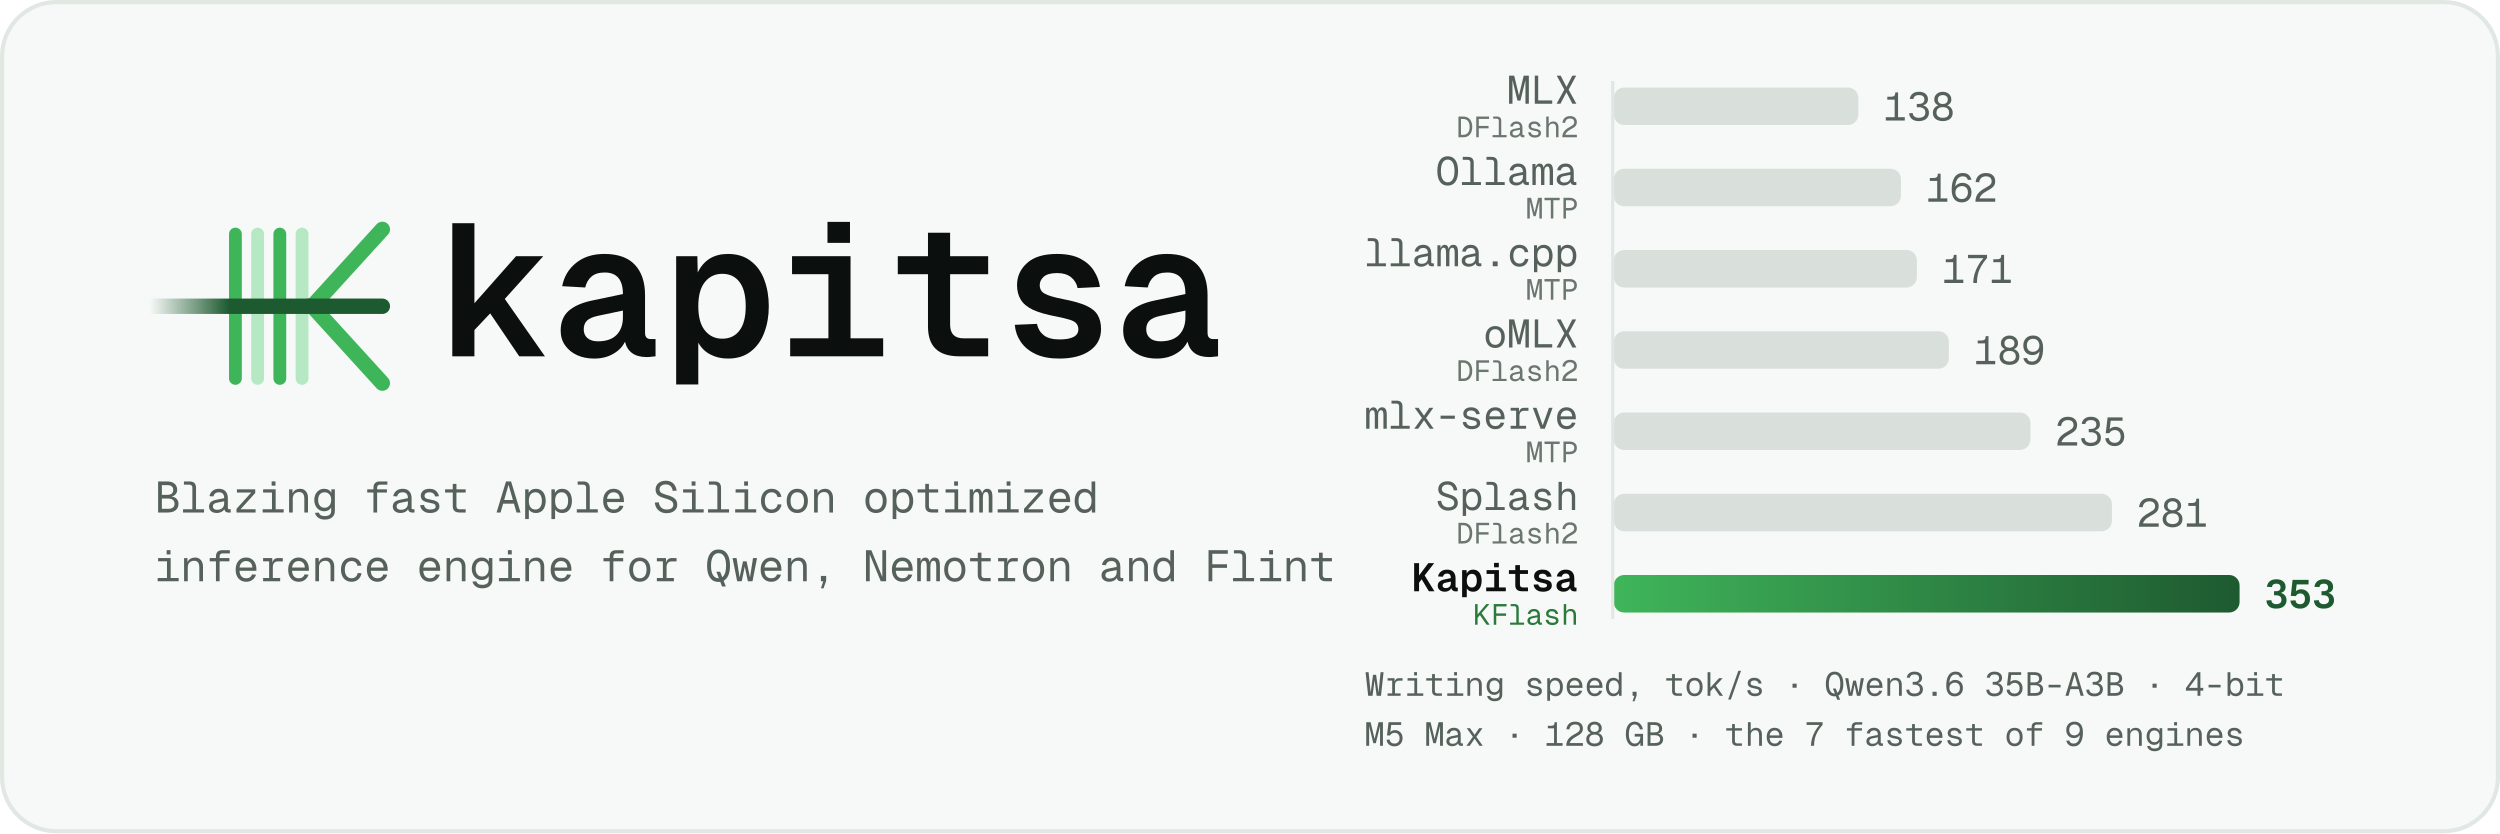
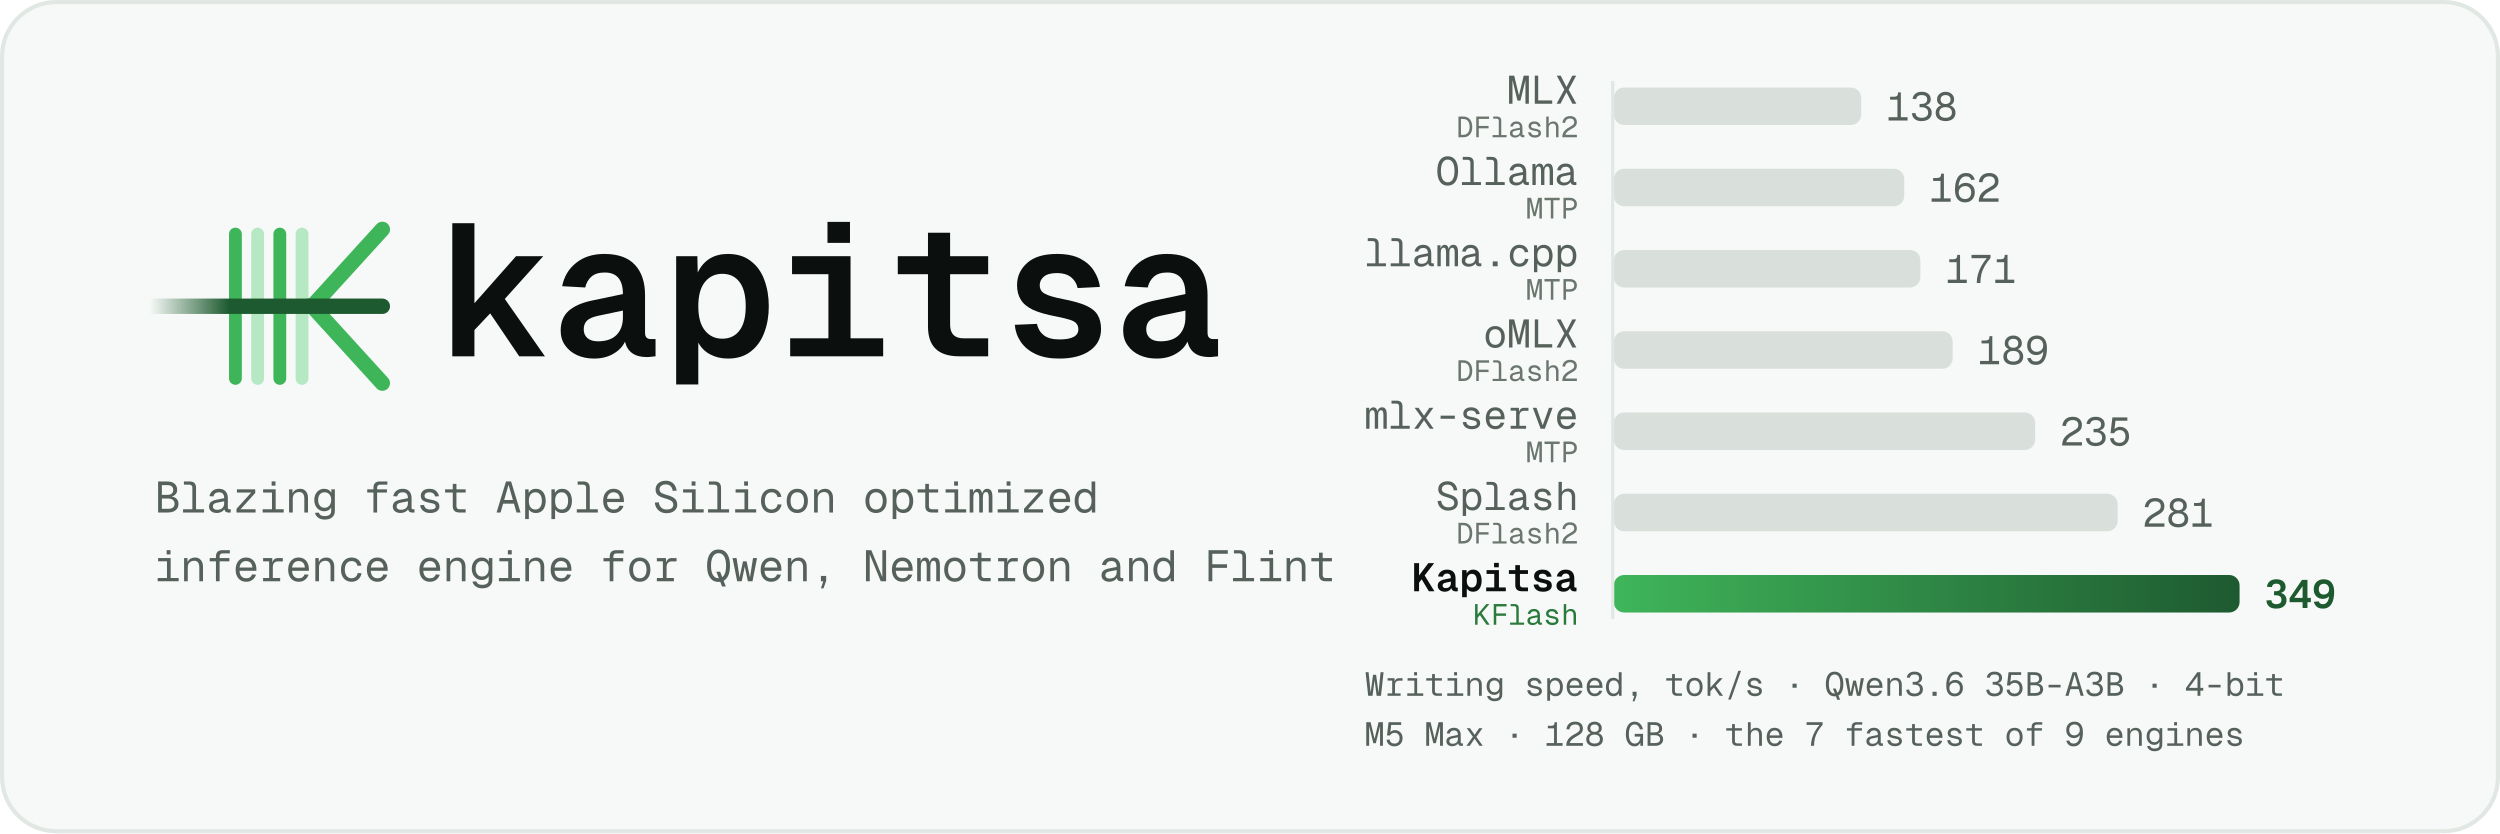
<svg xmlns="http://www.w3.org/2000/svg" width="1200" height="400" viewBox="0 0 1200 400" role="img" aria-labelledby="t d">
  <defs>
    <linearGradient id="hwin" x1="0" x2="46.25" y1="0" y2="0" gradientUnits="userSpaceOnUse">
      <stop offset="0" stop-color="#1E5A30" stop-opacity="0" />
      <stop offset="1" stop-color="#1E5A30" />
    </linearGradient>
    <linearGradient id="hwk" x1="0" x2="1" y1="0" y2="0">
      <stop offset="0" stop-color="#3FB55A" />
      <stop offset="1" stop-color="#1E5A30" />
    </linearGradient>
    <path id="gs0" d="m70 0v710h118v-427l222 251h145l-205-228 214-306h-137l-155 229-84-89v-140z" />
    <path id="gs1" d="m226-12q-50 0-90 18-40 18-64 52-24 33-24 79 0 67 42 105 43 38 123 55l167 35q0 115-97 115-46 0-71-22-25-22-33-58l-123 7q15 77 74 124 59 48 151 48 109 0 163-58 54-58 54-162v-199q0-20 8-27 7-8 22-8h26v-92q-6-1-20-2-13-2-27-2-96 0-116 82-19-40-63-65-43-25-102-25zm21 92q65 0 99 34 34 35 34 94v36l-133-28q-42-9-59-26-17-17-17-46 0-30 20-47 20-17 56-17z" />
    <path id="gs2" d="m64-150v684h113l2-87q48 99 161 99 74 0 122-38 49-37 72-100 24-64 24-141 0-77-24-140-23-63-72-101-48-38-122-38-53 0-94 22-41 21-64 63v-223zm246 244q59 0 92 44 33 43 33 129 0 86-33 129-33 44-92 44-57 0-92-43-36-43-36-130 0-87 36-130 35-43 92-43z" />
    <path id="gs3" d="m72 0v96h204v342h-194v96h312v-438h174v-96zm199 605v112h120v-112z" />
    <path id="gs4" d="m375 0q-86 0-127 40-41 39-41 120v278h-161v96h161v125h118v-125h203v-96h-203v-269q0-73 71-73h132v-96z" />
    <path id="gs5" d="m307-12q-75 0-126 24-51 24-79 65-28 41-32 91l118 5q8-38 37-61 29-22 83-22 101 0 101 54 0 17-9 29-8 12-33 21-25 8-74 18-80 15-126 36-46 22-65 54-20 32-20 78 0 70 54 118 53 48 159 48 76 0 124-25 48-25 73-65 26-40 32-86l-119-6q-7 35-35 58-28 22-74 22-49 0-71-19-22-19-22-45 0-32 27-46 26-15 98-29 79-15 123-35 44-20 61-50 18-30 18-75 0-73-60-115-60-42-163-42z" />
    <path id="gr6" d="m90 0v710h200q117 0 176-52 60-52 60-142 0-58-35-98-35-41-94-52 75-10 117-54 42-45 42-114 0-92-64-145-64-53-177-53zm86 403h118q74 0 108 29 34 29 34 82 0 54-34 83-34 29-108 29h-118zm0-319h140q77 0 114 30 36 30 36 84 0 57-38 89-38 32-112 32h-140z" />
    <path id="gr7" d="m60 0v74h213v494q0 32-18 50-18 18-50 18h-125v74h129q148 0 148-148v-488h183v-74z" />
    <path id="gr8" d="m230-12q-50 0-90 18-40 18-63 50-23 33-23 76 0 68 40 106 41 37 128 54l178 36q0 68-30 101-31 33-88 33-55 0-86-24-31-25-43-71l-89 7q15 75 72 122 56 46 146 46 96 0 149-58 53-57 53-158v-220q0-18 8-25 8-7 24-7h34v-74q-16-2-44-2-42 0-68 17-25 17-34 55l-1 5q-21-39-69-63-47-24-104-24zm8 74q81 0 122 41 40 41 40 107v46l-162-32q-54-10-75-30-21-21-21-54 0-37 26-58 25-20 70-20z" />
    <path id="gr9" d="m82 0v84l336 372h-326v74h418v-84l-336-372h344v-74z" />
    <path id="gra" d="m80 0v74h213v382h-203v74h287v-456h183v-74zm205 613v98h88v-98z" />
    <path id="grb" d="m84 0v530h77l2-95q21 54 67 81 47 26 102 26 61 0 102-27 40-27 61-73 21-45 21-101v-341h-84v317q0 74-29 113-29 38-89 38-61 0-104-38-42-39-42-113v-317z" />
    <path id="grc" d="m297-162q-85 0-145 42-60 42-77 112l88 6q12-37 43-58 30-22 91-22 72 0 111 29 38 29 38 87v86q-19-42-61-67-42-25-94-25-67 0-119 33-53 33-82 91-30 58-30 133 0 76 29 133 29 58 81 91 51 33 117 33 56 0 101-26 44-26 62-70v84h80v-494q0-93-62-146-61-52-171-52zm-2 270q68 0 109 48 41 47 42 129 2 82-40 129-42 48-111 48-70 0-109-48-38-47-38-129 0-82 40-129 39-48 107-48z" />
    <path id="grd" d="m212 0v456h-142v74h142v34q0 71 36 108 37 38 112 38h170v-74h-170q-31 0-48-20-16-19-16-52v-34h224v-74h-224v-456z" />
    <path id="gre" d="m310-12q-69 0-119 24-50 24-79 64-28 41-32 91l88 6q8-49 44-77 35-28 98-28 59 0 92 17 32 17 32 53 0 23-11 38-11 15-41 26-30 10-88 20-77 14-120 34-44 21-62 52-18 31-18 74 0 69 52 114 52 46 149 46 66 0 111-24 44-23 70-62 26-38 34-84l-88-6q-9 42-42 69-32 27-86 27-58 0-86-23-28-23-28-57 0-40 30-57 30-17 102-29 82-13 127-34 45-20 63-50 18-30 18-74 0-47-28-80-27-34-74-52-48-18-108-18z" />
    <path id="grf" d="m378 0q-153 0-153 146v310h-175v74h175v124h84v-124h211v-74h-211v-310q0-72 69-72h142v-74z" />
    <path id="gr10" d="m26 0l216 710h116l216-710h-92l-58 202h-248l-58-202zm274 632l-100-346h200z" />
    <path id="gr11" d="m80-150v680h78l1-85q24 47 67 72 42 25 96 25 79 0 130-39 50-39 74-102 24-63 24-136 0-73-24-136-24-63-74-102-51-39-130-39-52 0-94 22-43 22-64 60v-220zm234 218q69 0 108 52 40 52 40 145 0 93-40 145-39 52-108 52-69 0-110-50-40-49-40-147 0-97 40-147 40-50 110-50z" />
    <path id="gr12" d="m306-12q-75 0-130 34-54 34-84 96-29 63-29 147 0 84 29 146 30 62 84 97 53 34 126 34 69 0 122-32 53-33 83-95 30-62 30-151v-25h-386q5-85 45-128 41-43 110-43 52 0 86 24 33 25 46 65l90-7q-21-71-80-116-58-46-142-46zm-155 325h294q-6 77-45 113-39 36-98 36-61 0-100-38-40-37-51-111z" />
    <path id="gr13" d="m311-16q-75 0-133 31-58 31-93 85-35 55-41 127l90 6q11-79 58-122 46-43 121-43 74 0 113 28 40 29 40 81 0 34-16 59-15 24-58 46-42 21-125 44-74 21-119 46-46 26-66 62-21 37-21 90 0 60 29 106 28 45 81 70 53 26 126 26 73 0 125-30 52-29 82-80 31-51 39-116l-90-6q-9 65-47 106-39 42-111 42-66 0-105-32-39-31-39-82 0-33 15-54 14-22 51-38 37-17 104-36 87-24 139-54 51-30 74-71 22-41 22-100 0-56-31-99-31-44-86-68-55-24-128-24z" />
    <path id="gr14" d="m314-12q-74 0-129 34-55 34-85 96-30 63-30 147 0 84 30 146 30 62 85 97 55 34 129 34 89 0 148-48 58-47 74-136l-88-6q-12 53-48 82-35 28-86 28-73 0-114-52-42-53-42-145 0-92 42-145 41-52 114-52 51 0 88 30 38 30 50 90l88-6q-16-88-76-141-61-53-150-53z" />
    <path id="gr15" d="m300-12q-73 0-128 34-54 34-84 96-30 63-30 147 0 85 30 147 30 62 84 96 55 34 128 34 73 0 128-34 54-34 84-96 30-62 30-147 0-84-30-147-30-62-84-96-55-34-128-34zm0 80q73 0 114 52 40 53 40 145 0 92-40 145-41 52-114 52-73 0-114-52-40-53-40-145 0-92 40-145 41-52 114-52z" />
    <path id="gr16" d="m40 0v530h77l2-78q14 42 41 66 26 24 64 24 79 0 99-99l1-6q13 49 42 77 30 28 72 28 64 0 93-44 29-44 29-146v-352h-84v340q0 71-15 100-15 28-47 28-31 0-52-31-20-31-20-99v-338h-84v340q0 68-14 98-15 30-48 30-31 0-52-31-20-31-20-99v-338z" />
    <path id="gr17" d="m267-12q-70 0-121 34-51 34-78 96-28 62-28 147 0 85 28 147 27 62 78 96 51 34 121 34 56 0 98-26 42-27 61-60v254h84v-710h-76l-3 79q-23-43-66-67-43-24-98-24zm5 80q72 0 113 53 41 53 41 144 0 92-41 145-41 52-115 52-65 0-104-52-38-53-38-145 0-91 38-144 39-53 106-53z" />
    <path id="gr18" d="m90 0v74h138v382h-138v74h208l6-103q25 103 127 103h109v-76h-108q-58 0-89-34-31-35-31-100v-246h168v-74z" />
    <path id="gr19" d="m300-16q-126 0-194 96-68 96-68 274 0 179 68 276 68 96 194 96 126 0 194-96 68-97 68-276 0-131-38-218-37-88-108-125l50-130h-86l-41 106q-19-3-39-3zm0 84q4 0 8 0l-58 150h86l48-125q88 63 88 261 0 140-44 214-45 74-128 74-82 0-127-74-45-74-45-214 0-139 45-212 45-74 127-74z" />
    <path id="gr1a" d="m125 0l-105 530h92l69-442 78 368h82l78-368 69 442h92l-104-530h-106l-70 334-70-334z" />
    <path id="gr1b" d="m240-162l54 162h-54v122h120v-112l-60-172z" />
    <path id="gr1c" d="m70 0v710h122l252-613v613h86v-710h-122l-252 613v-613z" />
    <path id="gr1d" d="m100 0v710h440v-82h-354v-240h336v-82h-336v-306z" />
    <path id="gr1e" d="m262 80l-126 517v-597h-86v710h130l120-501 120 501h130v-710h-86v597l-126-517z" />
    <path id="gr1f" d="m100 0v710h86v-626h354v-84z" />
    <path id="gr20" d="m50 0l196 357-192 353h100l147-285 147 285h98l-192-354 196-356h-100l-151 289-151-289z" />
    <path id="gr21" d="m90 0v710h168q92 0 160-42 69-41 106-120 38-80 38-194 0-114-38-193-37-79-106-120-68-41-160-41zm86 84h77q104 0 161 68 58 67 58 202 0 135-58 204-57 68-161 68h-77z" />
    <path id="gr22" d="m100 0v710h84v-263q21 49 63 72 42 23 96 23 86 0 131-56 46-56 46-145v-341h-84v317q0 151-111 151-64 0-103-39-38-39-38-113v-316z" />
    <path id="gr23" d="m50 0q0 75 24 136 23 60 82 115 60 55 166 111 49 26 79 48 30 22 44 47 14 25 14 61 0 55-35 90-36 34-107 34-75 0-119-39-43-39-54-111l-90 6q12 104 80 166 68 62 183 62 110 0 171-57 61-57 61-149 0-54-18-94-18-39-61-73-42-34-116-73-96-51-146-103-49-52-52-93h394v-84z" />
    <path id="gr24" d="m60 0v84h224v442h-186v74h96q57 0 82 25 24 25 24 85h70v-626h170v-84z" />
    <path id="gr25" d="m294-16q-115 0-177 56-62 55-67 143l89 6q6-65 49-93 42-28 106-28 43 0 81 12 38 13 61 42 24 28 24 76 0 71-46 104-46 33-115 33h-56v84h56q37 0 68 11 31 11 49 36 19 24 19 64 0 55-35 84-35 28-101 28-67 0-101-27-35-27-42-74l-90 6q10 80 70 129 60 50 163 50 104 0 165-52 61-51 61-140 0-114-123-152 69-19 108-68 40-48 40-116 0-68-33-116-33-48-91-73-58-25-132-25z" />
    <path id="gr26" d="m300-16q-70 0-127 24-57 24-90 71-33 47-33 116 0 69 37 117 37 48 100 70-47 19-75 56-28 36-28 93 0 56 28 100 28 44 76 69 49 26 112 26 63 0 112-26 49-25 76-69 28-44 28-100 0-57-28-93-28-37-75-56 63-22 100-70 37-48 37-117 0-69-33-116-33-47-89-71-57-24-128-24zm0 433q57 0 92 29 34 28 34 85 0 51-34 81-33 30-92 30-58 0-92-30-34-30-34-81 0-57 34-85 35-29 92-29zm0-349q70 0 115 32 45 33 45 100 0 62-40 100-40 37-120 37-79 0-120-37-40-38-40-100 0-67 45-100 45-32 115-32z" />
    <path id="gr27" d="m300-16q-126 0-194 96-68 96-68 274 0 179 68 276 68 96 194 96 126 0 194-96 68-97 68-276 0-178-68-274-68-96-194-96zm0 84q83 0 128 74 44 73 44 212 0 140-44 214-45 74-128 74-82 0-127-74-45-74-45-214 0-139 45-212 45-74 127-74z" />
    <path id="gr28" d="m257 0v626h-217v84h520v-84h-217v-626z" />
    <path id="gr29" d="m90 0v710h216q111 0 178-58 66-57 66-159 0-102-66-159-67-58-178-58h-130v-276zm86 360h120q84 0 124 34 40 35 40 99 0 65-40 99-40 34-124 34h-120z" />
    <path id="gr2a" d="m302-16q-120 0-186 82-66 82-66 234 0 88 14 165 15 77 48 135 32 59 86 92 53 34 132 34 95 0 147-46 52-47 73-122l-90-8q-12 42-42 67-29 25-88 25-80 0-129-62-49-62-60-186l-1-7q26 39 72 65 45 26 106 26 70 0 122-30 52-30 81-84 29-55 29-128 0-78-32-134-31-57-86-88-56-30-130-30zm2 84q70 0 113 44 43 45 43 124 0 74-40 117-41 43-108 43-48 0-86-20-38-19-60-55-22-36-22-85 0-73 44-120 43-48 116-48z" />
    <path id="gr2b" d="m238 0v122h124v-122z" />
    <path id="gr2c" d="m192 0q0 110 30 220 31 109 88 212 57 103 136 194h-386v84h480v-78q-89-102-146-202-57-99-84-204-26-106-26-226z" />
    <path id="gr2d" d="m298 726q120 0 186-82 66-82 66-234 0-88-14-165-15-77-48-135-32-59-86-92-53-34-132-34-94 0-146 46-53 47-74 122l90 8q12-42 42-67 30-25 88-25 80 0 129 62 49 62 60 186l1 7q-26-39-72-65-45-26-106-26-70 0-122 30-52 30-81 84-29 55-29 128 0 78 32 134 31 57 87 88 56 30 129 30zm-2-84q-70 0-113-44-43-44-43-124 0-73 40-116 41-44 108-44 48 0 86 20 38 19 60 55 22 36 22 85 0 74-43 121-43 47-117 47z" />
    <path id="gr2e" d="m54 0l195 272-185 258h98l139-200 136 200h100l-184-260 193-270h-98l-147 214-147-214z" />
    <path id="gr2f" d="m120 252v79h360v-79z" />
    <path id="gr30" d="m247 0l-197 530h92l158-444 158 444h92l-197-530z" />
    <path id="gr31" d="m298-16q-69 0-120 25-52 25-82 70-31 45-36 104l90 6q8-60 48-91 39-30 100-30 69 0 110 42 42 43 42 118 0 75-40 118-39 44-110 44-42 0-80-20-39-21-56-59h-92l47 399h378v-84h-299l-26-214q26 30 64 45 38 15 76 15 68 0 120-32 51-31 80-86 28-55 28-126 0-71-31-126-31-56-85-87-55-31-126-31z" />
    <path id="gs32" d="m52 0v710h124v-312l234 312h148l-241-311 247-399h-140l-182 302-66-86v-216z" />
    <path id="gr33" d="m60 0v710h86v-356l298 356h106l-267-312 277-398h-106l-228 331-80-93v-238z" />
    <path id="gs34" d="m295-16q-120 0-182 57-62 57-67 150l125 7q6-56 41-79 34-23 84-23 54 0 92 26 38 25 38 84 0 58-36 86-36 29-96 29h-55v103h55q46 0 78 22 31 22 31 73 0 48-27 72-28 24-78 24-54 0-81-23-27-24-32-64l-126 7q10 87 71 139 61 52 169 52 107 0 169-52 63-51 63-142 0-114-118-151 67-19 104-67 37-47 37-114 0-68-32-116-33-49-91-74-58-26-136-26z" />
-     <path id="gs35" d="m299-16q-73 0-127 26-53 27-84 73-31 46-36 104l128 8q13-99 119-99 56 0 89 35 32 35 32 100 0 65-32 101-32 36-88 36-36 0-66-18-30-19-43-49l-129 5 45 404h405v-114h-301l-21-172q26 24 60 36 33 13 70 13 70 0 121-31 51-32 79-86 28-55 28-125 0-73-32-129-31-55-87-86-56-32-130-32z" />
-     <path id="gr36" d="m108 0l-78 710h90l62-617 72 537h92l72-537 62 617h90l-78-710h-130l-62 469-62-469z" />
-     <path id="gr37" d="m90 0v710h84v-465l258 285h112l-209-225 219-305h-102l-174 248-104-110v-138z" />
-     <path id="gr38" d="m108-110l304 860h80l-304-860z" />
-     <path id="gr39" d="m238 243v122h124v-122z" />
-     <path id="gr3a" d="m388 0v154h-348v78l342 478h92v-472h86v-84h-86v-154zm-260 238h260v352z" />
-     <path id="gr3b" d="m333-12q-55 0-98 24-43 24-66 67l-3-79h-76v710h84v-254q19 33 61 60 42 26 98 26 70 0 121-34 51-34 78-96 28-62 28-147 0-85-28-147-27-62-78-96-51-34-121-34zm-5 80q67 0 106 53 38 53 38 144 0 92-38 145-39 52-104 52-73 0-114-52-42-53-42-145 0-91 41-144 41-53 113-53z" />
-     <path id="gr3c" d="m298-16q-75 0-134 42-58 41-92 124-34 82-34 204 0 115 32 198 31 83 90 128 59 46 142 46 65 0 116-29 50-29 84-81 34-51 49-118l-90-6q-17 66-57 108-39 42-102 42-83 0-128-75-46-75-46-213 0-137 46-212 47-74 132-74 76 0 120 58 45 59 48 151h-170v82h250v-359h-80l-2 98q-25-52-66-83-42-31-108-31z" />
+     <path id="gs35" d="m360 0v146h-328v104l312 460h139v-454h85v-110h-85v-146zm-210 256h210v295z" />
+     <path id="gs36" d="m298 726q126 0 193-84 67-83 67-236 0-89-16-166-15-76-49-134-34-57-89-90-54-32-132-32-68 0-114 22-46 23-74 62-27 40-40 90l126 10q9-32 32-52 23-20 70-20 63 0 104 48 41 47 53 151-26-28-65-46-39-18-91-18-70 0-122 30-52 30-81 84-28 54-28 126 0 78 32 135 32 58 90 89 57 31 134 31zm1-114q-60 0-95-36-34-35-34-102 0-61 32-98 32-36 91-36 61 0 99 36 38 37 38 99 0 58-35 97-35 40-96 40z" />
+     <path id="gr37" d="m108 0l-78 710h90l62-617 72 537h92l72-537 62 617h90l-78-710h-130l-62 469-62-469z" />
+     <path id="gr38" d="m90 0v710h84v-465l258 285h112l-209-225 219-305h-102l-174 248-104-110v-138z" />
+     <path id="gr39" d="m108-110l304 860h80l-304-860z" />
+     <path id="gr3a" d="m238 243v122h124v-122z" />
+     <path id="gr3b" d="m388 0v154h-348v78l342 478h92v-472h86v-84h-86v-154zm-260 238h260v352z" />
+     <path id="gr3c" d="m333-12q-55 0-98 24-43 24-66 67l-3-79h-76v710h84v-254q19 33 61 60 42 26 98 26 70 0 121-34 51-34 78-96 28-62 28-147 0-85-28-147-27-62-78-96-51-34-121-34zm-5 80q67 0 106 53 38 53 38 144 0 92-38 145-39 52-104 52-73 0-114-52-42-53-42-145 0-91 41-144 41-53 113-53z" />
+     <path id="gr3d" d="m298-16q-75 0-134 42-58 41-92 124-34 82-34 204 0 115 32 198 31 83 90 128 59 46 142 46 65 0 116-29 50-29 84-81 34-51 49-118l-90-6q-17 66-57 108-39 42-102 42-83 0-128-75-46-75-46-213 0-137 46-212 47-74 132-74 76 0 120 58 45 59 48 151h-170v82h250v-359h-80l-2 98q-25-52-66-83-42-31-108-31z" />
  </defs>
  <rect x="1" y="1" width="1198" height="398" rx="26" fill="#F6F9F7" stroke="#E1E8E3" stroke-width="2" />
  <g transform="translate(72 106) scale(0.82)" fill="none">
    <path d="M0 50H46.75" stroke="url(#hwin)" stroke-width="9" />
    <rect x="46.25" y="4" width="7.5" height="92" rx="3.75" fill="#3FB55A" />
    <rect x="59.25" y="4" width="7.5" height="92" rx="3.75" fill="#B6E8C3" />
    <rect x="72.25" y="4" width="7.5" height="92" rx="3.75" fill="#3FB55A" />
    <rect x="85.25" y="4" width="7.5" height="92" rx="3.75" fill="#B6E8C3" />
    <path d="M46.25 50H95" stroke="#1E5A30" stroke-width="9" />
    <path d="M95 50L136 5M95 50L136 95" stroke="#3FB55A" stroke-width="9" stroke-linecap="round" />
    <path d="M93 50H136" stroke="#1E5A30" stroke-width="9" stroke-linecap="round" />
  </g>
  <g transform="translate(210.8 171.03) scale(0.09 -0.09)" fill="#0B0F0D">
    <use href="#gs0" />
    <use href="#gs1" x="600" />
    <use href="#gs2" x="1200" />
    <use href="#gs3" x="1800" />
    <use href="#gs4" x="2400" />
    <use href="#gs5" x="3000" />
    <use href="#gs1" x="3600" />
  </g>
  <g transform="translate(74 246) scale(0.021 -0.021)" fill="#56615B">
    <use href="#gr6" />
    <use href="#gr7" x="600" />
    <use href="#gr8" x="1200" />
    <use href="#gr9" x="1800" />
    <use href="#gra" x="2400" />
    <use href="#grb" x="3000" />
    <use href="#grc" x="3600" />
    <use href="#grd" x="4800" />
    <use href="#gr8" x="5400" />
    <use href="#gre" x="6000" />
    <use href="#grf" x="6600" />
    <use href="#gr10" x="7800" />
    <use href="#gr11" x="8400" />
    <use href="#gr11" x="9000" />
    <use href="#gr7" x="9600" />
    <use href="#gr12" x="10200" />
    <use href="#gr13" x="11400" />
    <use href="#gra" x="12000" />
    <use href="#gr7" x="12600" />
    <use href="#gra" x="13200" />
    <use href="#gr14" x="13800" />
    <use href="#gr15" x="14400" />
    <use href="#grb" x="15000" />
    <use href="#gr15" x="16200" />
    <use href="#gr11" x="16800" />
    <use href="#grf" x="17400" />
    <use href="#gra" x="18000" />
    <use href="#gr16" x="18600" />
    <use href="#gra" x="19200" />
    <use href="#gr9" x="19800" />
    <use href="#gr12" x="20400" />
    <use href="#gr17" x="21000" />
  </g>
  <g transform="translate(74 279) scale(0.021 -0.021)" fill="#56615B">
    <use href="#gra" />
    <use href="#grb" x="600" />
    <use href="#grd" x="1200" />
    <use href="#gr12" x="1800" />
    <use href="#gr18" x="2400" />
    <use href="#gr12" x="3000" />
    <use href="#grb" x="3600" />
    <use href="#gr14" x="4200" />
    <use href="#gr12" x="4800" />
    <use href="#gr12" x="6000" />
    <use href="#grb" x="6600" />
    <use href="#grc" x="7200" />
    <use href="#gra" x="7800" />
    <use href="#grb" x="8400" />
    <use href="#gr12" x="9000" />
    <use href="#grd" x="10200" />
    <use href="#gr15" x="10800" />
    <use href="#gr18" x="11400" />
    <use href="#gr19" x="12600" />
    <use href="#gr1a" x="13200" />
    <use href="#gr12" x="13800" />
    <use href="#grb" x="14400" />
    <use href="#gr1b" x="15000" />
    <use href="#gr1c" x="16200" />
    <use href="#gr12" x="16800" />
    <use href="#gr16" x="17400" />
    <use href="#gr15" x="18000" />
    <use href="#grf" x="18600" />
    <use href="#gr18" x="19200" />
    <use href="#gr15" x="19800" />
    <use href="#grb" x="20400" />
    <use href="#gr8" x="21600" />
    <use href="#grb" x="22200" />
    <use href="#gr17" x="22800" />
    <use href="#gr1d" x="24000" />
    <use href="#gr7" x="24600" />
    <use href="#gra" x="25200" />
    <use href="#grb" x="25800" />
    <use href="#grf" x="26400" />
  </g>
-   <rect x="774.6" y="42" width="117.44" height="18" rx="5" fill="#D9E0DB" />
+   <rect x="774.6" y="42" width="118.78" height="18" rx="5" fill="#D9E0DB" />
  <g transform="translate(723.4 49.8) scale(0.019 -0.019)" fill="#56615B">
    <use href="#gr1e" />
    <use href="#gr1f" x="600" />
    <use href="#gr20" x="1200" />
  </g>
  <g transform="translate(698.8 65.88) scale(0.014 -0.014)" fill="#6B766F">
    <use href="#gr21" />
    <use href="#gr1d" x="600" />
    <use href="#gr7" x="1200" />
    <use href="#gr8" x="1800" />
    <use href="#gre" x="2400" />
    <use href="#gr22" x="3000" />
    <use href="#gr23" x="3600" />
  </g>
-   <g transform="translate(904.04 57.84) scale(0.019 -0.019)" fill="#56615B">
+   <g transform="translate(905.38 57.84) scale(0.019 -0.019)" fill="#56615B">
    <use href="#gr24" />
    <use href="#gr25" x="600" />
    <use href="#gr26" x="1200" />
  </g>
-   <rect x="774.6" y="81" width="137.86" height="18" rx="5" fill="#D9E0DB" />
+   <rect x="774.6" y="81" width="139.44" height="18" rx="5" fill="#D9E0DB" />
  <g transform="translate(689.2 88.8) scale(0.019 -0.019)" fill="#56615B">
    <use href="#gr27" />
    <use href="#gr7" x="600" />
    <use href="#gr7" x="1200" />
    <use href="#gr8" x="1800" />
    <use href="#gr16" x="2400" />
    <use href="#gr8" x="3000" />
  </g>
  <g transform="translate(732.4 104.88) scale(0.014 -0.014)" fill="#6B766F">
    <use href="#gr1e" />
    <use href="#gr28" x="600" />
    <use href="#gr29" x="1200" />
  </g>
-   <g transform="translate(924.46 96.84) scale(0.019 -0.019)" fill="#56615B">
+   <g transform="translate(926.04 96.84) scale(0.019 -0.019)" fill="#56615B">
    <use href="#gr24" />
    <use href="#gr2a" x="600" />
    <use href="#gr23" x="1200" />
  </g>
-   <rect x="774.6" y="120" width="145.52" height="18" rx="5" fill="#D9E0DB" />
+   <rect x="774.6" y="120" width="147.19" height="18" rx="5" fill="#D9E0DB" />
  <g transform="translate(655 127.8) scale(0.019 -0.019)" fill="#56615B">
    <use href="#gr7" />
    <use href="#gr7" x="600" />
    <use href="#gr8" x="1200" />
    <use href="#gr16" x="1800" />
    <use href="#gr8" x="2400" />
    <use href="#gr2b" x="3000" />
    <use href="#gr14" x="3600" />
    <use href="#gr11" x="4200" />
    <use href="#gr11" x="4800" />
  </g>
  <g transform="translate(732.4 143.88) scale(0.014 -0.014)" fill="#6B766F">
    <use href="#gr1e" />
    <use href="#gr28" x="600" />
    <use href="#gr29" x="1200" />
  </g>
-   <g transform="translate(932.12 135.84) scale(0.019 -0.019)" fill="#56615B">
+   <g transform="translate(933.79 135.84) scale(0.019 -0.019)" fill="#56615B">
    <use href="#gr24" />
    <use href="#gr2c" x="600" />
    <use href="#gr24" x="1200" />
  </g>
-   <rect x="774.6" y="159" width="160.84" height="18" rx="5" fill="#D9E0DB" />
+   <rect x="774.6" y="159" width="162.68" height="18" rx="5" fill="#D9E0DB" />
  <g transform="translate(712 166.8) scale(0.019 -0.019)" fill="#56615B">
    <use href="#gr15" />
    <use href="#gr1e" x="600" />
    <use href="#gr1f" x="1200" />
    <use href="#gr20" x="1800" />
  </g>
  <g transform="translate(698.8 182.88) scale(0.014 -0.014)" fill="#6B766F">
    <use href="#gr21" />
    <use href="#gr1d" x="600" />
    <use href="#gr7" x="1200" />
    <use href="#gr8" x="1800" />
    <use href="#gre" x="2400" />
    <use href="#gr22" x="3000" />
    <use href="#gr23" x="3600" />
  </g>
-   <g transform="translate(947.44 174.84) scale(0.019 -0.019)" fill="#56615B">
+   <g transform="translate(949.28 174.84) scale(0.019 -0.019)" fill="#56615B">
    <use href="#gr24" />
    <use href="#gr26" x="600" />
    <use href="#gr2d" x="1200" />
  </g>
-   <rect x="774.6" y="198" width="199.98" height="18" rx="5" fill="#D9E0DB" />
+   <rect x="774.6" y="198" width="202.28" height="18" rx="5" fill="#D9E0DB" />
  <g transform="translate(655 205.8) scale(0.019 -0.019)" fill="#56615B">
    <use href="#gr16" />
    <use href="#gr7" x="600" />
    <use href="#gr2e" x="1200" />
    <use href="#gr2f" x="1800" />
    <use href="#gre" x="2400" />
    <use href="#gr12" x="3000" />
    <use href="#gr18" x="3600" />
    <use href="#gr30" x="4200" />
    <use href="#gr12" x="4800" />
  </g>
  <g transform="translate(732.4 221.88) scale(0.014 -0.014)" fill="#6B766F">
    <use href="#gr1e" />
    <use href="#gr28" x="600" />
    <use href="#gr29" x="1200" />
  </g>
-   <g transform="translate(986.58 213.84) scale(0.019 -0.019)" fill="#56615B">
+   <g transform="translate(988.88 213.84) scale(0.019 -0.019)" fill="#56615B">
    <use href="#gr23" />
    <use href="#gr25" x="600" />
    <use href="#gr31" x="1200" />
  </g>
-   <rect x="774.6" y="237" width="239.13" height="18" rx="5" fill="#D9E0DB" />
+   <rect x="774.6" y="237" width="241.87" height="18" rx="5" fill="#D9E0DB" />
  <g transform="translate(689.2 244.8) scale(0.019 -0.019)" fill="#56615B">
    <use href="#gr13" />
    <use href="#gr11" x="600" />
    <use href="#gr7" x="1200" />
    <use href="#gr8" x="1800" />
    <use href="#gre" x="2400" />
    <use href="#gr22" x="3000" />
  </g>
  <g transform="translate(698.8 260.88) scale(0.014 -0.014)" fill="#6B766F">
    <use href="#gr21" />
    <use href="#gr1d" x="600" />
    <use href="#gr7" x="1200" />
    <use href="#gr8" x="1800" />
    <use href="#gre" x="2400" />
    <use href="#gr22" x="3000" />
    <use href="#gr23" x="3600" />
  </g>
-   <g transform="translate(1025.73 252.84) scale(0.019 -0.019)" fill="#56615B">
+   <g transform="translate(1028.47 252.84) scale(0.019 -0.019)" fill="#56615B">
    <use href="#gr23" />
    <use href="#gr26" x="600" />
    <use href="#gr24" x="1200" />
  </g>
  <rect x="774.6" y="276" width="300.4" height="18" rx="5" fill="url(#hwk)" />
  <g transform="translate(677.8 283.8) scale(0.019 -0.019)" fill="#0B0F0D">
    <use href="#gs32" />
    <use href="#gs1" x="600" />
    <use href="#gs2" x="1200" />
    <use href="#gs3" x="1800" />
    <use href="#gs4" x="2400" />
    <use href="#gs5" x="3000" />
    <use href="#gs1" x="3600" />
  </g>
  <g transform="translate(707.2 299.88) scale(0.014 -0.014)" fill="#2A7A3C">
    <use href="#gr33" />
    <use href="#gr1d" x="600" />
    <use href="#gr7" x="1200" />
    <use href="#gr8" x="1800" />
    <use href="#gre" x="2400" />
    <use href="#gr22" x="3000" />
  </g>
  <g transform="translate(1087 291.84) scale(0.019 -0.019)" fill="#1E5A30">
    <use href="#gs34" />
    <use href="#gs35" x="600" />
-     <use href="#gs34" x="1200" />
+     <use href="#gs36" x="1200" />
  </g>
  <path d="M774.1 38.88V297.12" stroke="#E1E8E3" stroke-width="1.5" />
  <g transform="translate(655 334) scale(0.016 -0.016)" fill="#56615B">
-     <use href="#gr36" />
+     <use href="#gr37" />
    <use href="#gr18" x="600" />
    <use href="#gra" x="1200" />
    <use href="#grf" x="1800" />
    <use href="#gra" x="2400" />
    <use href="#grb" x="3000" />
    <use href="#grc" x="3600" />
    <use href="#gre" x="4800" />
    <use href="#gr11" x="5400" />
    <use href="#gr12" x="6000" />
    <use href="#gr12" x="6600" />
    <use href="#gr17" x="7200" />
    <use href="#gr1b" x="7800" />
    <use href="#grf" x="9000" />
    <use href="#gr15" x="9600" />
-     <use href="#gr37" x="10200" />
-     <use href="#gr38" x="10800" />
+     <use href="#gr38" x="10200" />
+     <use href="#gr39" x="10800" />
    <use href="#gre" x="11400" />
-     <use href="#gr39" x="12600" />
+     <use href="#gr3a" x="12600" />
    <use href="#gr19" x="13800" />
    <use href="#gr1a" x="14400" />
    <use href="#gr12" x="15000" />
    <use href="#grb" x="15600" />
    <use href="#gr25" x="16200" />
    <use href="#gr2b" x="16800" />
    <use href="#gr2a" x="17400" />
    <use href="#gr25" x="18600" />
    <use href="#gr31" x="19200" />
    <use href="#gr6" x="19800" />
    <use href="#gr2f" x="20400" />
    <use href="#gr10" x="21000" />
    <use href="#gr25" x="21600" />
    <use href="#gr6" x="22200" />
-     <use href="#gr39" x="23400" />
-     <use href="#gr3a" x="24600" />
+     <use href="#gr3a" x="23400" />
+     <use href="#gr3b" x="24600" />
    <use href="#gr2f" x="25200" />
-     <use href="#gr3b" x="25800" />
+     <use href="#gr3c" x="25800" />
    <use href="#gra" x="26400" />
    <use href="#grf" x="27000" />
  </g>
  <g transform="translate(655 358) scale(0.016 -0.016)" fill="#56615B">
    <use href="#gr1e" />
    <use href="#gr31" x="600" />
    <use href="#gr1e" x="1800" />
    <use href="#gr8" x="2400" />
    <use href="#gr2e" x="3000" />
-     <use href="#gr39" x="4200" />
+     <use href="#gr3a" x="4200" />
    <use href="#gr24" x="5400" />
    <use href="#gr23" x="6000" />
    <use href="#gr26" x="6600" />
-     <use href="#gr3c" x="7800" />
+     <use href="#gr3d" x="7800" />
    <use href="#gr6" x="8400" />
-     <use href="#gr39" x="9600" />
+     <use href="#gr3a" x="9600" />
    <use href="#grf" x="10800" />
    <use href="#gr22" x="11400" />
    <use href="#gr12" x="12000" />
    <use href="#gr2c" x="13200" />
    <use href="#grd" x="14400" />
    <use href="#gr8" x="15000" />
    <use href="#gre" x="15600" />
    <use href="#grf" x="16200" />
    <use href="#gr12" x="16800" />
    <use href="#gre" x="17400" />
    <use href="#grf" x="18000" />
    <use href="#gr15" x="19200" />
    <use href="#grd" x="19800" />
    <use href="#gr2d" x="21000" />
    <use href="#gr12" x="22200" />
    <use href="#grb" x="22800" />
    <use href="#grc" x="23400" />
    <use href="#gra" x="24000" />
    <use href="#grb" x="24600" />
    <use href="#gr12" x="25200" />
    <use href="#gre" x="25800" />
  </g>
</svg>
